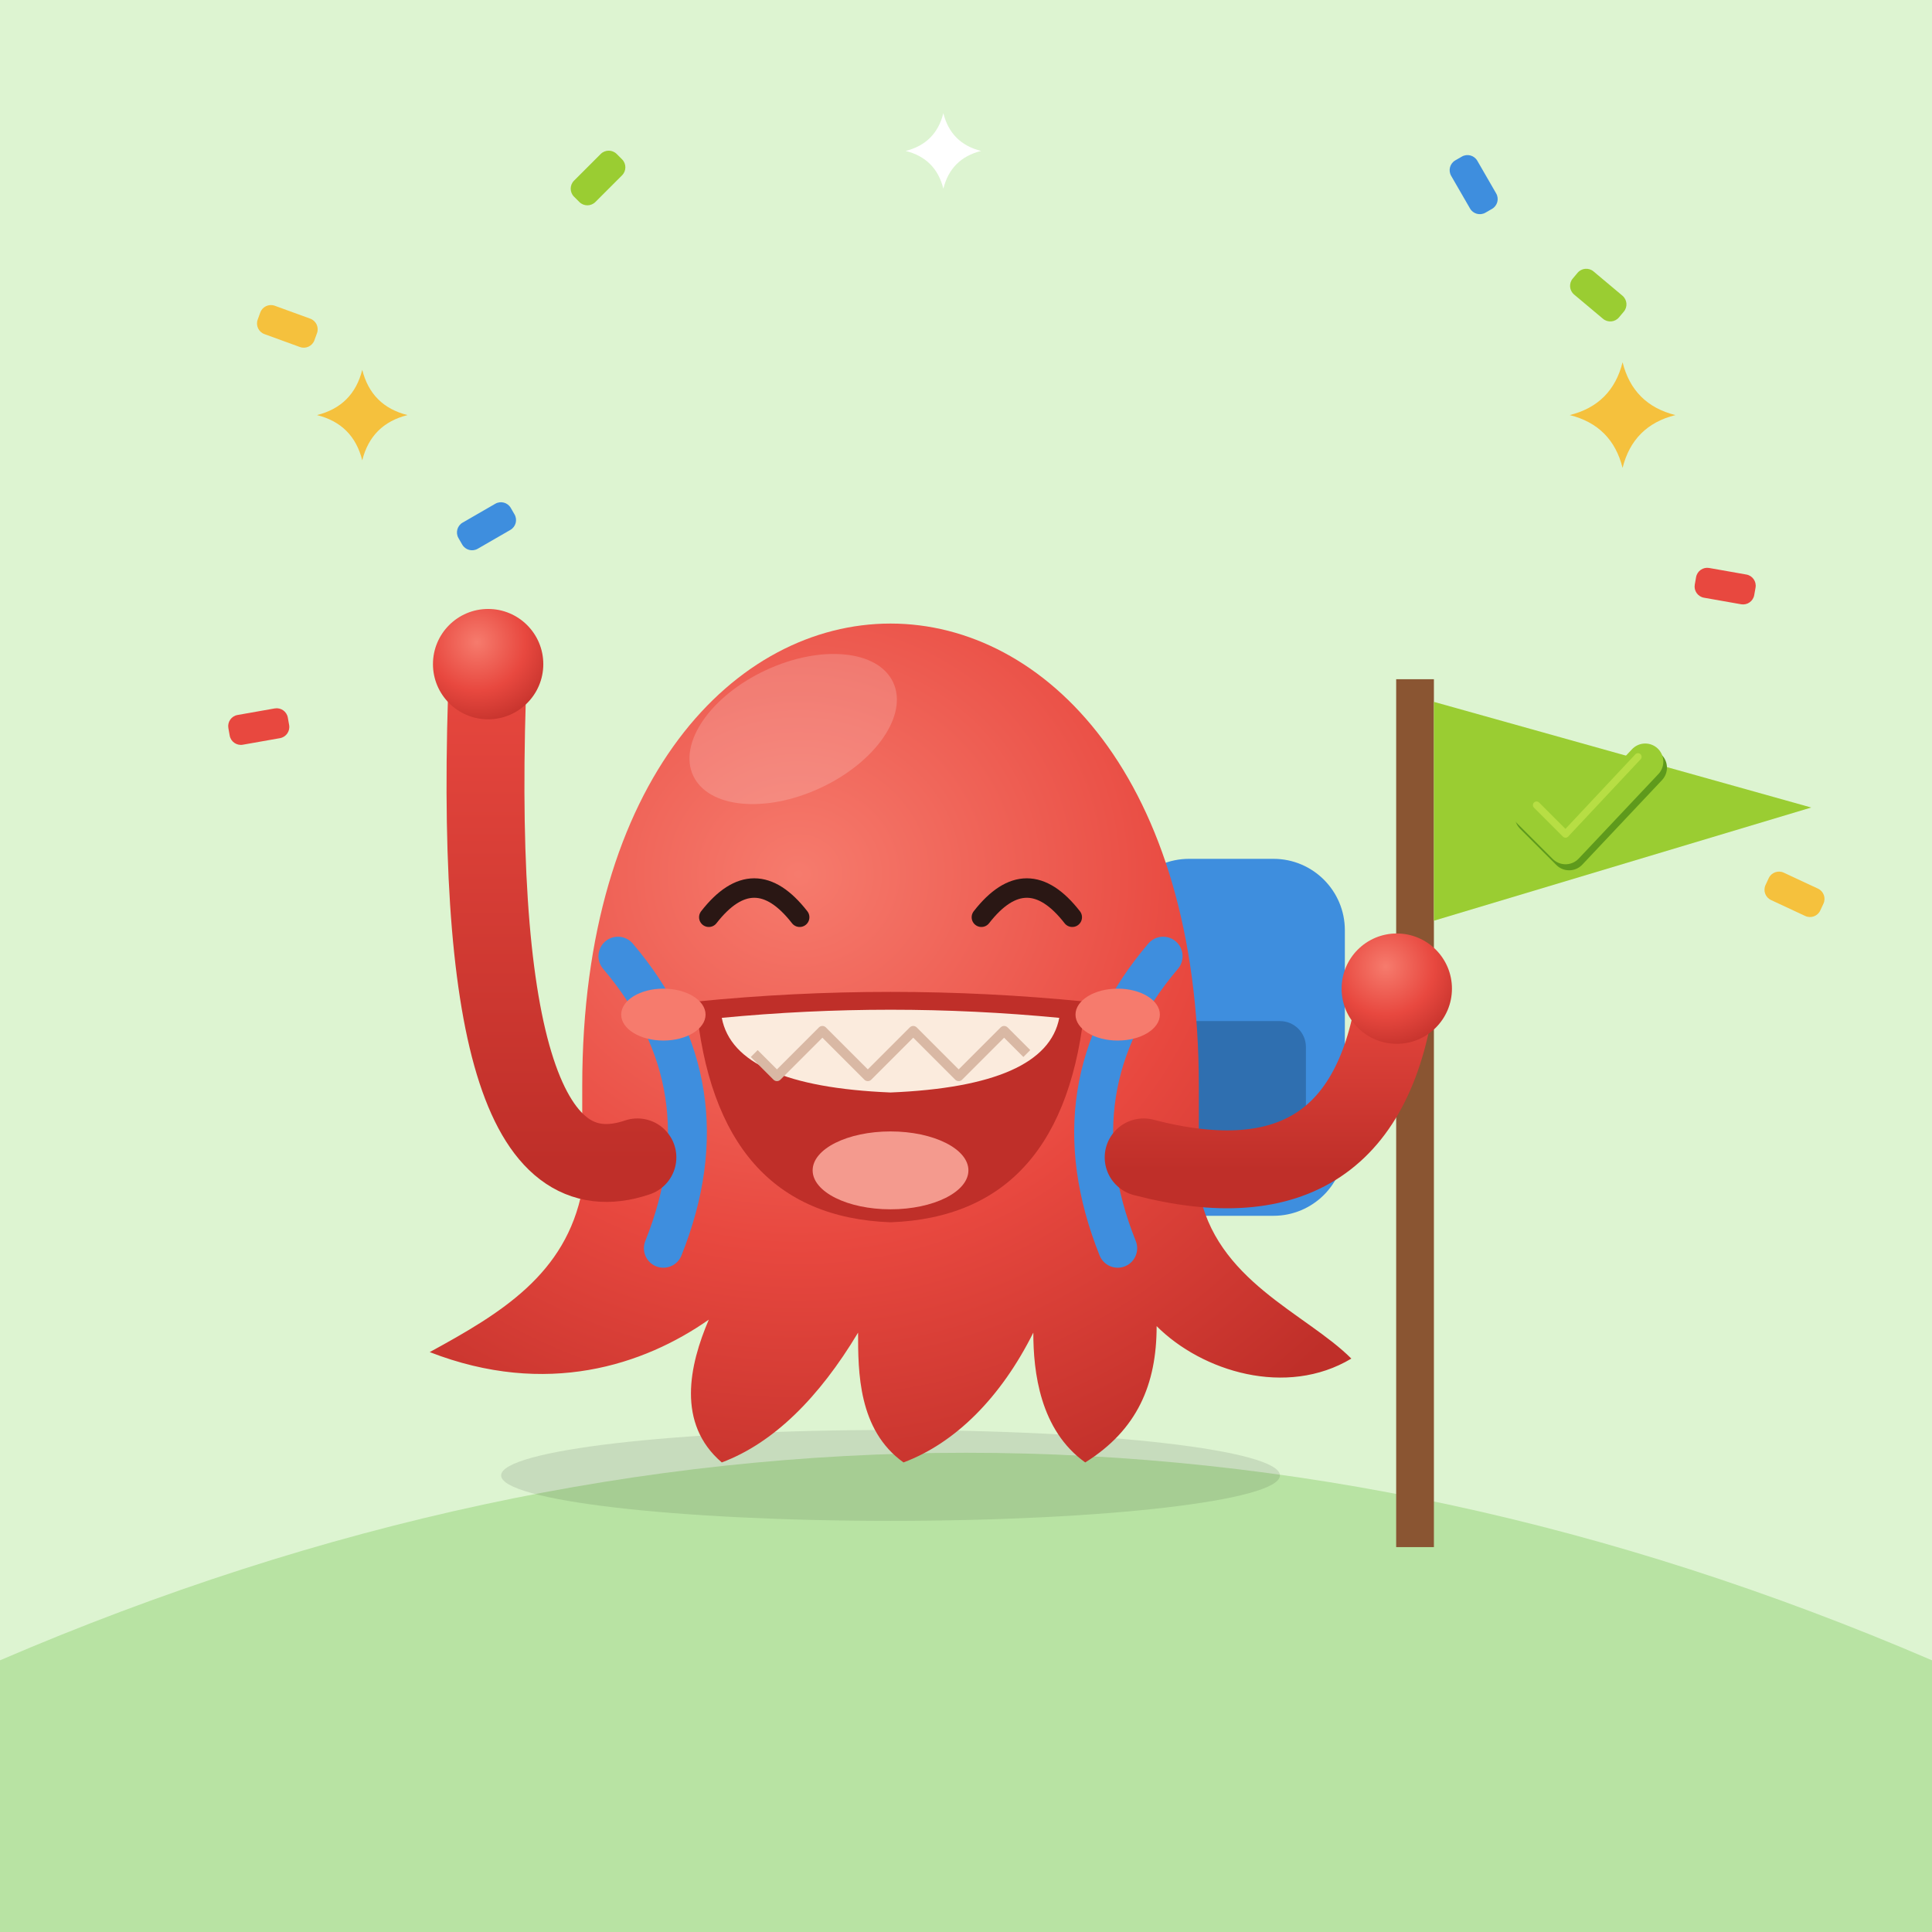
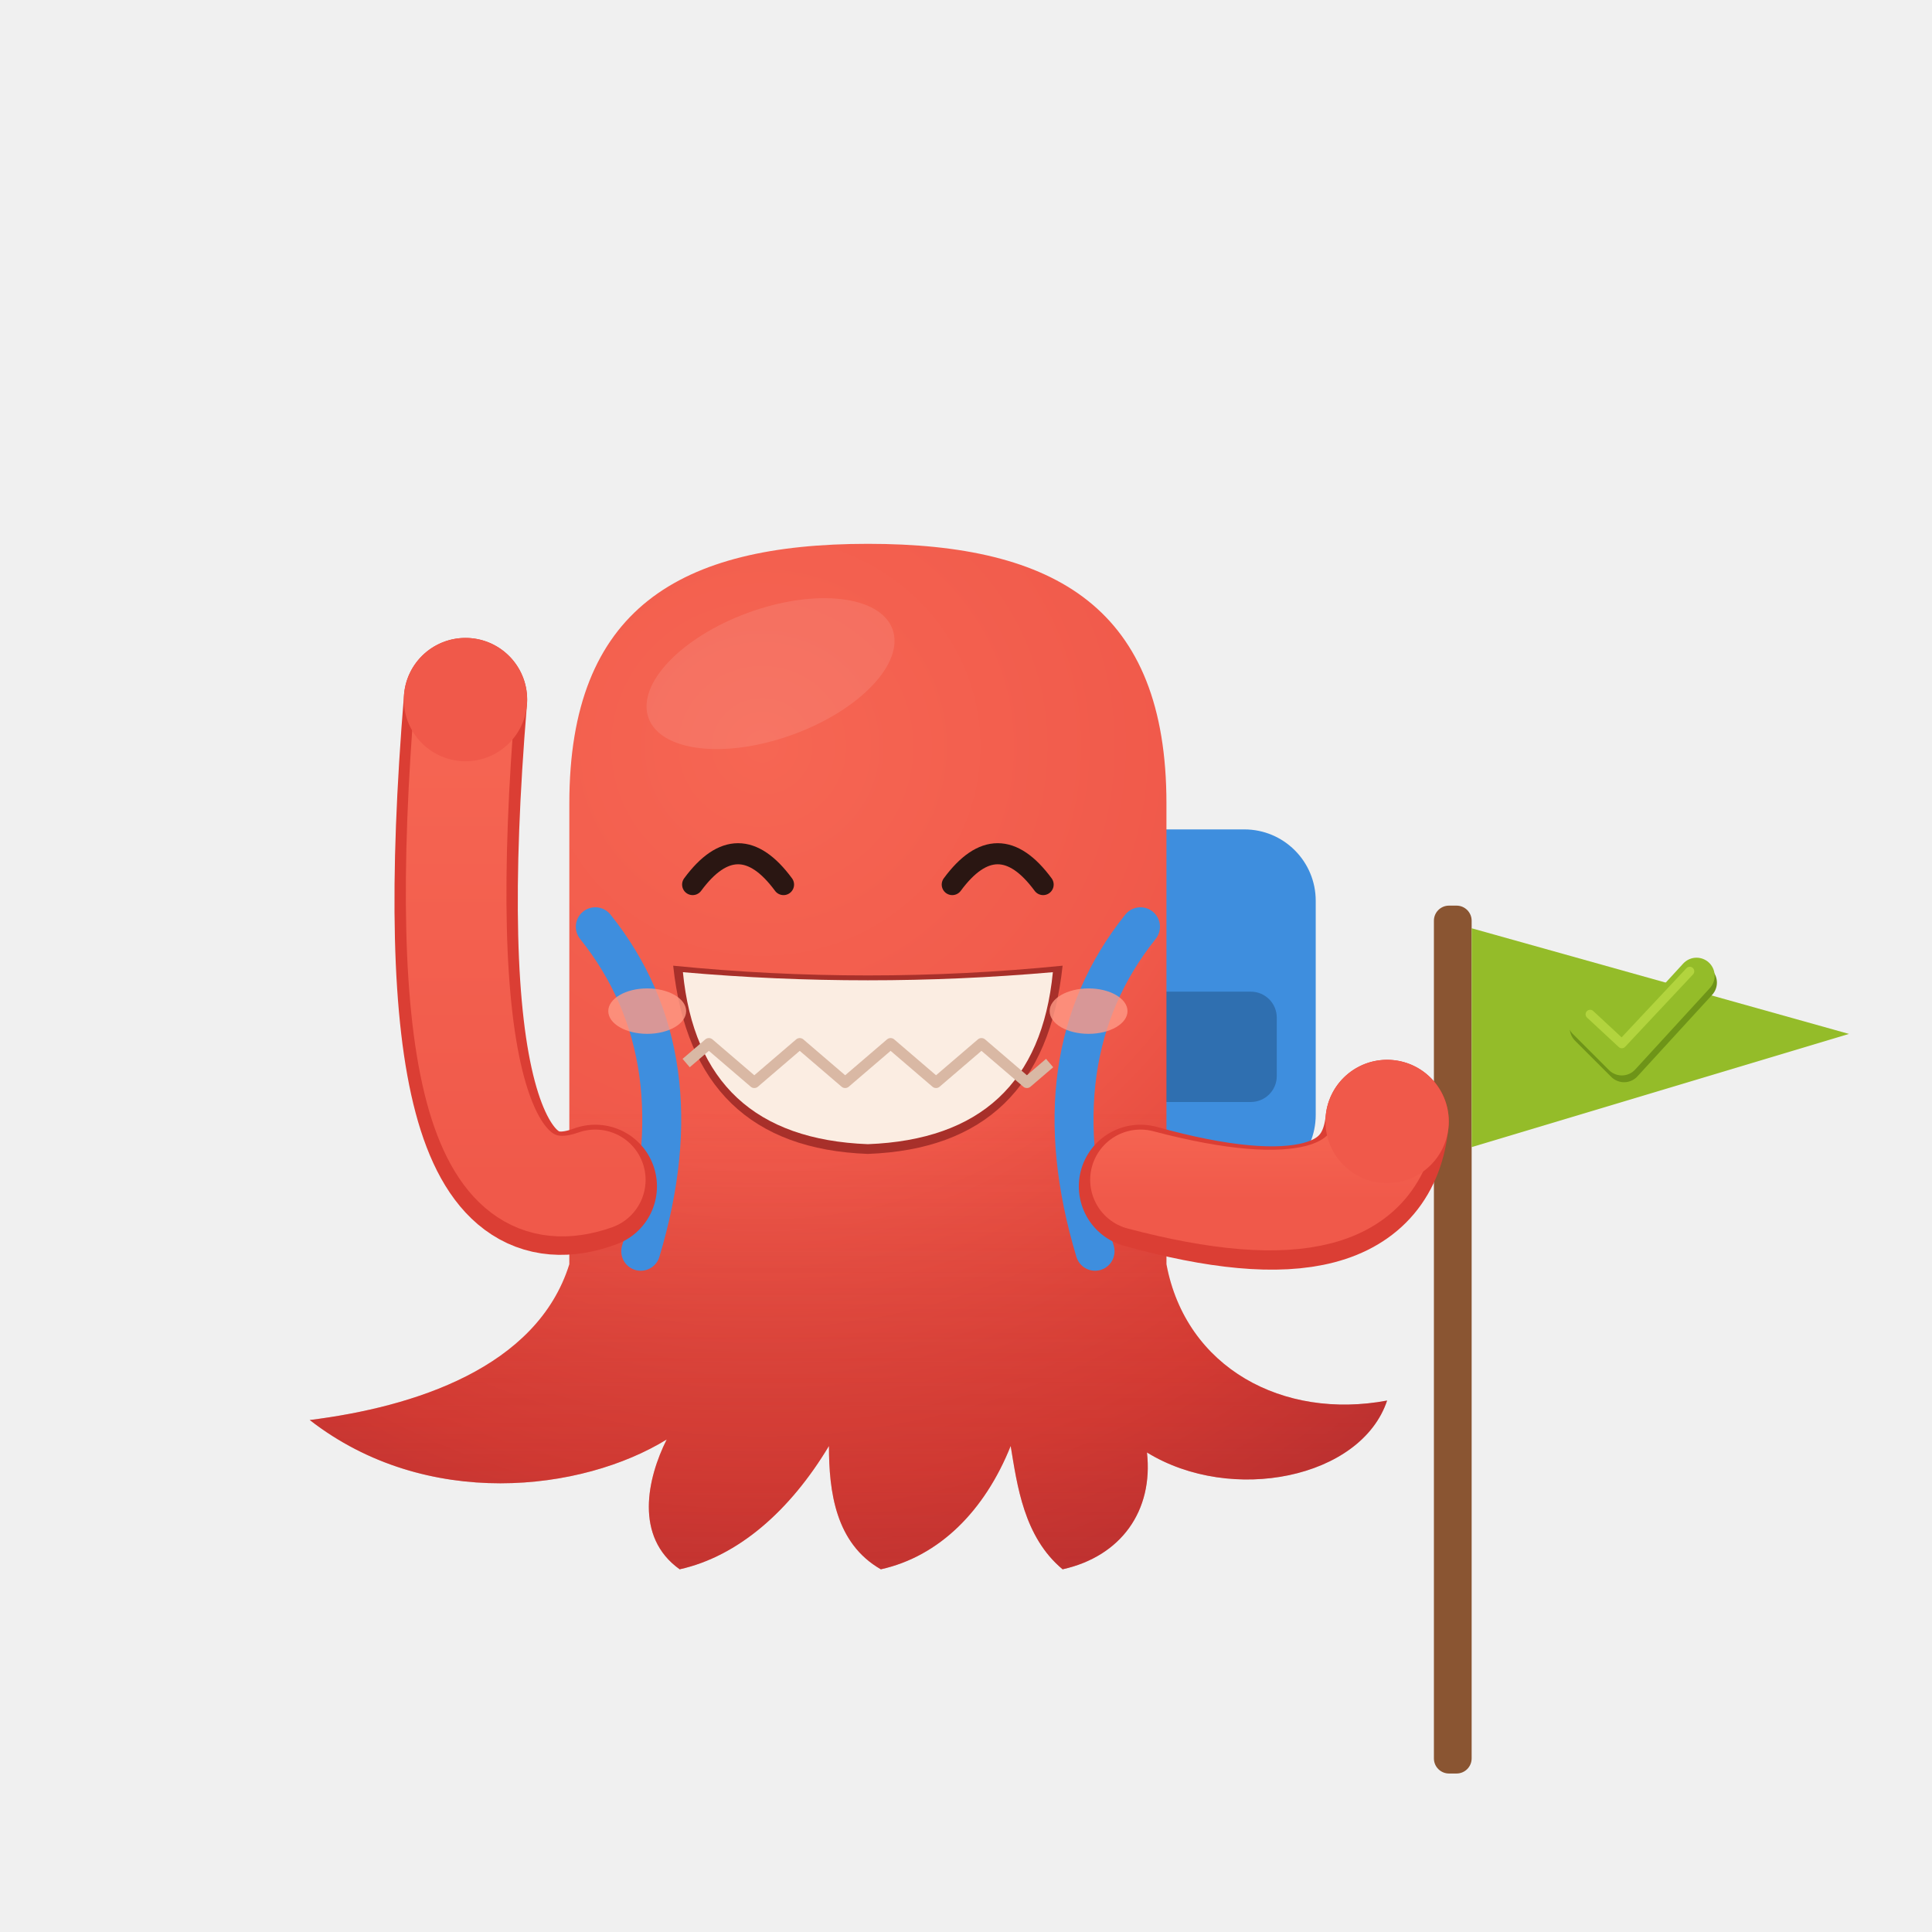
<svg xmlns="http://www.w3.org/2000/svg" viewBox="0 0 512 512" width="512" height="512">
  <defs>
-     <radialGradient id="bodyGrad" cx="0.4" cy="0.3" r="0.8">
-       <stop offset="0" stop-color="#F67B6D" />
-       <stop offset="0.55" stop-color="#E8483F" />
-       <stop offset="1" stop-color="#BF2F29" />
+     <radialGradient id="bodyGrad" cx="0.42" cy="0.2" r="0.9">
+       <stop offset="0" stop-color="#F66653" />
+       <stop offset="0.45" stop-color="#F0594A" />
+       <stop offset="0.8" stop-color="#DB3E34" />
+       <stop offset="1" stop-color="#B92F2F" />
    </radialGradient>
+     <linearGradient id="hemShade" x1="0" y1="0" x2="0" y2="1">
+       <stop offset="0.55" stop-color="#B92F2F" stop-opacity="0" />
+       <stop offset="1" stop-color="#B92F2F" stop-opacity=".45" />
+     </linearGradient>
    <linearGradient id="armGrad" x1="0" y1="0" x2="0" y2="1">
-       <stop offset="0" stop-color="#E8483F" />
-       <stop offset="1" stop-color="#BF2F29" />
+       <stop offset="0" stop-color="#F66653" />
+       <stop offset="1" stop-color="#F0594A" />
    </linearGradient>
  </defs>
-   <rect width="512" height="512" fill="#DDF4D1" />
-   <path d="M 0 512 L 0 440 Q 256 330 512 440 L 512 512 Z" fill="#B8E3A3" />
-   <rect x="70" y="80" width="16" height="8" rx="3" fill="#F5C13D" transform="rotate(20 70 80)" />
-   <rect x="120" y="140" width="16" height="8" rx="3" fill="#3E8EDE" transform="rotate(-30 120 140)" />
-   <rect x="420" y="70" width="16" height="8" rx="3" fill="#9ACD32" transform="rotate(40 420 70)" />
-   <rect x="450" y="150" width="16" height="8" rx="3" fill="#E8483F" transform="rotate(10 450 150)" />
-   <rect x="390" y="40" width="16" height="8" rx="3" fill="#3E8EDE" transform="rotate(60 390 40)" />
-   <rect x="60" y="190" width="16" height="8" rx="3" fill="#E8483F" transform="rotate(-10 60 190)" />
-   <rect x="470" y="230" width="16" height="8" rx="3" fill="#F5C13D" transform="rotate(25 470 230)" />
-   <rect x="150" y="50" width="16" height="8" rx="3" fill="#9ACD32" transform="rotate(-45 150 50)" />
-   <path d="M 96 98 Q 98.4 107.6 108 110 Q 98.4 112.4 96 122 Q 93.6 112.4 84 110 Q 93.6 107.6 96 98 Z" fill="#F5C13D" />
-   <path d="M 430 96 Q 432.8 107.2 444 110 Q 432.8 112.8 430 124 Q 427.2 112.8 416 110 Q 427.2 107.2 430 96 Z" fill="#F5C13D" />
-   <path d="M 250 30 Q 252 38 260 40 Q 252 42 250 50 Q 248 42 240 40 Q 248 38 250 30 Z" fill="#FFFFFF" />
-   <rect x="370" y="180" width="10" height="230" fill="#8A5532" />
-   <path d="M 380 186 L 480 214 L 380 244 Z" fill="#9ACD32" />
-   <g transform="translate(420 214) rotate(0) scale(0.32)">
-     <path d="M -46 2 L -16 32 L 50 -38" fill="none" stroke="#5E9A1C" stroke-width="30" stroke-linecap="round" stroke-linejoin="round" transform="translate(3 5)" />
-     <path d="M -46 2 L -16 32 L 50 -38" fill="none" stroke="#9ACD32" stroke-width="30" stroke-linecap="round" stroke-linejoin="round" />
-     <path d="M -40 -2 L -16 22 L 44 -42" fill="none" stroke="#C3E64B" stroke-width="6" stroke-linecap="round" stroke-linejoin="round" opacity=".7" />
+   <rect x="380" y="240" width="10" height="230" rx="4" fill="#8A5532" />
+   <path d="M 390 246 L 490 274 L 390 304 Z" fill="#94BC29" />
+   <g transform="translate(434 270) rotate(0) scale(0.3)">
+     <path d="M -46 2 L -14 34 L 52 -38" fill="none" stroke="#6E9418" stroke-width="32" stroke-linecap="round" stroke-linejoin="round" transform="translate(2 6)" />
+     <path d="M -46 2 L -14 34 L 52 -38" fill="none" stroke="#94BC29" stroke-width="32" stroke-linecap="round" stroke-linejoin="round" />
+     <path d="M -42 -4 L -14 22 L 46 -42" fill="none" stroke="#B9DA43" stroke-width="8" stroke-linecap="round" stroke-linejoin="round" opacity=".8" />
  </g>
-   <ellipse cx="236" cy="391" rx="103.2" ry="12.04" fill="#000" opacity=".10" />
-   <g transform="translate(236 262) rotate(0) scale(0.86 0.86)">
-     <rect x="70" y="-40" width="70" height="110" rx="22" fill="#3E8EDE" />
-     <rect x="82" y="10" width="46" height="34" rx="8" fill="#2F6FB0" />
-     <path d="M -95 30 C -95 -160 95 -160 95 30 L 95 62   C 100 90 128 100 142 114 C 122 126 96 118 82 104   C 82 122 76 136 60 146 C 46 136 44 118 44 106   C 34 126 20 140 4 146 C -10 136 -10 118 -10 106   C -22 126 -36 140 -52 146 C -66 134 -62 116 -56 102   C -76 116 -106 126 -142 112 C -120 100 -100 88 -95 62 Z" fill="url(#bodyGrad)" />
-     <ellipse cx="-30" cy="-80" rx="34" ry="20" fill="#fff" opacity=".18" transform="rotate(-25 -30 -80)" />
-     <path d="M -84 -10 Q -50 30 -70 80 M 84 -10 Q 50 30 70 80" stroke="#3E8EDE" stroke-width="12" fill="none" stroke-linecap="round" />
-     <path d="M -56 -22 Q -42 -40 -28 -22" fill="none" stroke="#2A1714" stroke-width="6" stroke-linecap="round" />
-     <path d="M 28 -22 Q 42 -40 56 -22" fill="none" stroke="#2A1714" stroke-width="6" stroke-linecap="round" />
-     <path d="M -60 4 Q 0 -2 60 4 Q 54 70 0 72 Q -54 70 -60 4 Z" fill="#BF2F29" />
-     <path d="M -52 9 Q 0 4 52 9 Q 48 30 0 32 Q -48 30 -52 9 Z" fill="#FBEBDD" />
-     <path d="M -42 20 L -35 27 L -21 13 L -7 27 L 7 13 L 21 27 L 35 13 L 42 20" fill="none" stroke="#D9B8A4" stroke-width="3" stroke-linejoin="round" />
-     <ellipse cx="0" cy="56" rx="24" ry="12" fill="#F49A8E" />
-     <ellipse cx="-70" cy="8" rx="13" ry="8" fill="#F67B6D" />
-     <ellipse cx="70" cy="8" rx="13" ry="8" fill="#F67B6D" />
-     <path d="M 78 52 Q 147 70 156 0" fill="none" stroke="url(#armGrad)" stroke-width="24" stroke-linecap="round" />
-     <circle cx="156" cy="0" r="17" fill="url(#bodyGrad)" />
-     <path d="M -78 52 Q -131 70 -124 -100" fill="none" stroke="url(#armGrad)" stroke-width="24" stroke-linecap="round" />
-     <circle cx="-124" cy="-100" r="17" fill="url(#bodyGrad)" />
+   <g transform="translate(230 280) rotate(0) scale(0.86 0.86)">
+     <rect x="68" y="-70" width="70" height="110" rx="22" fill="#3E8EDE" />
+     <rect x="80" y="-20" width="46" height="34" rx="8" fill="#2F6FB0" />
+     <path d="M -92 64   L -92 -78 C -92 -138 -58 -158 0 -158 C 58 -158 92 -138 92 -78 L 92 64   C 98 96 128 112 160 106 C 152 130 112 138 86 122   C 88 140 78 154 60 158 C 48 148 46 132 44 120   C 36 140 22 154 4 158 C -10 150 -12 134 -12 120   C -24 140 -40 154 -58 158 C -72 148 -68 130 -62 118   C -88 134 -136 140 -172 112 C -140 108 -102 96 -92 64 Z" fill="url(#bodyGrad)" />
+     <path d="M -92 64   L -92 -78 C -92 -138 -58 -158 0 -158 C 58 -158 92 -138 92 -78 L 92 64   C 98 96 128 112 160 106 C 152 130 112 138 86 122   C 88 140 78 154 60 158 C 48 148 46 132 44 120   C 36 140 22 154 4 158 C -10 150 -12 134 -12 120   C -24 140 -40 154 -58 158 C -72 148 -68 130 -62 118   C -88 134 -136 140 -172 112 C -140 108 -102 96 -92 64 Z" fill="url(#hemShade)" />
+     <ellipse cx="-30" cy="-118" rx="40" ry="20" fill="#fff" opacity=".10" transform="rotate(-20 -30 -118)" />
+     <path d="M -84 -40 Q -52 0 -70 60 M 84 -40 Q 52 0 70 60" stroke="#3E8EDE" stroke-width="12" fill="none" stroke-linecap="round" />
+     <path d="M -54 -53 Q -40 -72 -26 -53" fill="none" stroke="#2A1612" stroke-width="6.5" stroke-linecap="round" />
+     <path d="M 26 -53 Q 40 -72 54 -53" fill="none" stroke="#2A1612" stroke-width="6.5" stroke-linecap="round" />
+     <path d="M -60 -28 Q 0 -22 60 -28 Q 54 28 0 30 Q -54 28 -60 -28 Z" fill="#A8302A" />
+     <path d="M -57 -26 Q 0 -21 57 -26 Q 52 25 0 27 Q -52 25 -57 -26 Z" fill="#FBEDE2" />
+     <path d="M -56 2 L -49 -4 L -42 2 L -35 8 L -28 2 L -21 -4 L -14 2 L -7 8 L 0 2 L 7 -4 L 14 2 L 21 8 L 28 2 L 35 -4 L 42 2 L 49 8 L 56 2" fill="none" stroke="#D9B8A4" stroke-width="3.4" stroke-linejoin="round" />
+     <ellipse cx="-68" cy="-14" rx="12" ry="7" fill="#FF9A86" opacity=".8" />
+     <ellipse cx="68" cy="-14" rx="12" ry="7" fill="#FF9A86" opacity=".8" />
+     <path d="M 84 40 Q 156 60 160 20" fill="none" stroke="#DB3E34" stroke-width="38" stroke-linecap="round" />
+     <path d="M 84 38 Q 156 57 160 18" fill="none" stroke="url(#armGrad)" stroke-width="31" stroke-linecap="round" />
+     <circle cx="160" cy="20" r="19" fill="#F0594A" />
+     <path d="M -84 40 Q -138 60 -124 -110" fill="none" stroke="#DB3E34" stroke-width="38" stroke-linecap="round" />
+     <path d="M -84 38 Q -138 57 -124 -112" fill="none" stroke="url(#armGrad)" stroke-width="31" stroke-linecap="round" />
+     <circle cx="-124" cy="-110" r="19" fill="#F0594A" />
  </g>
</svg>
